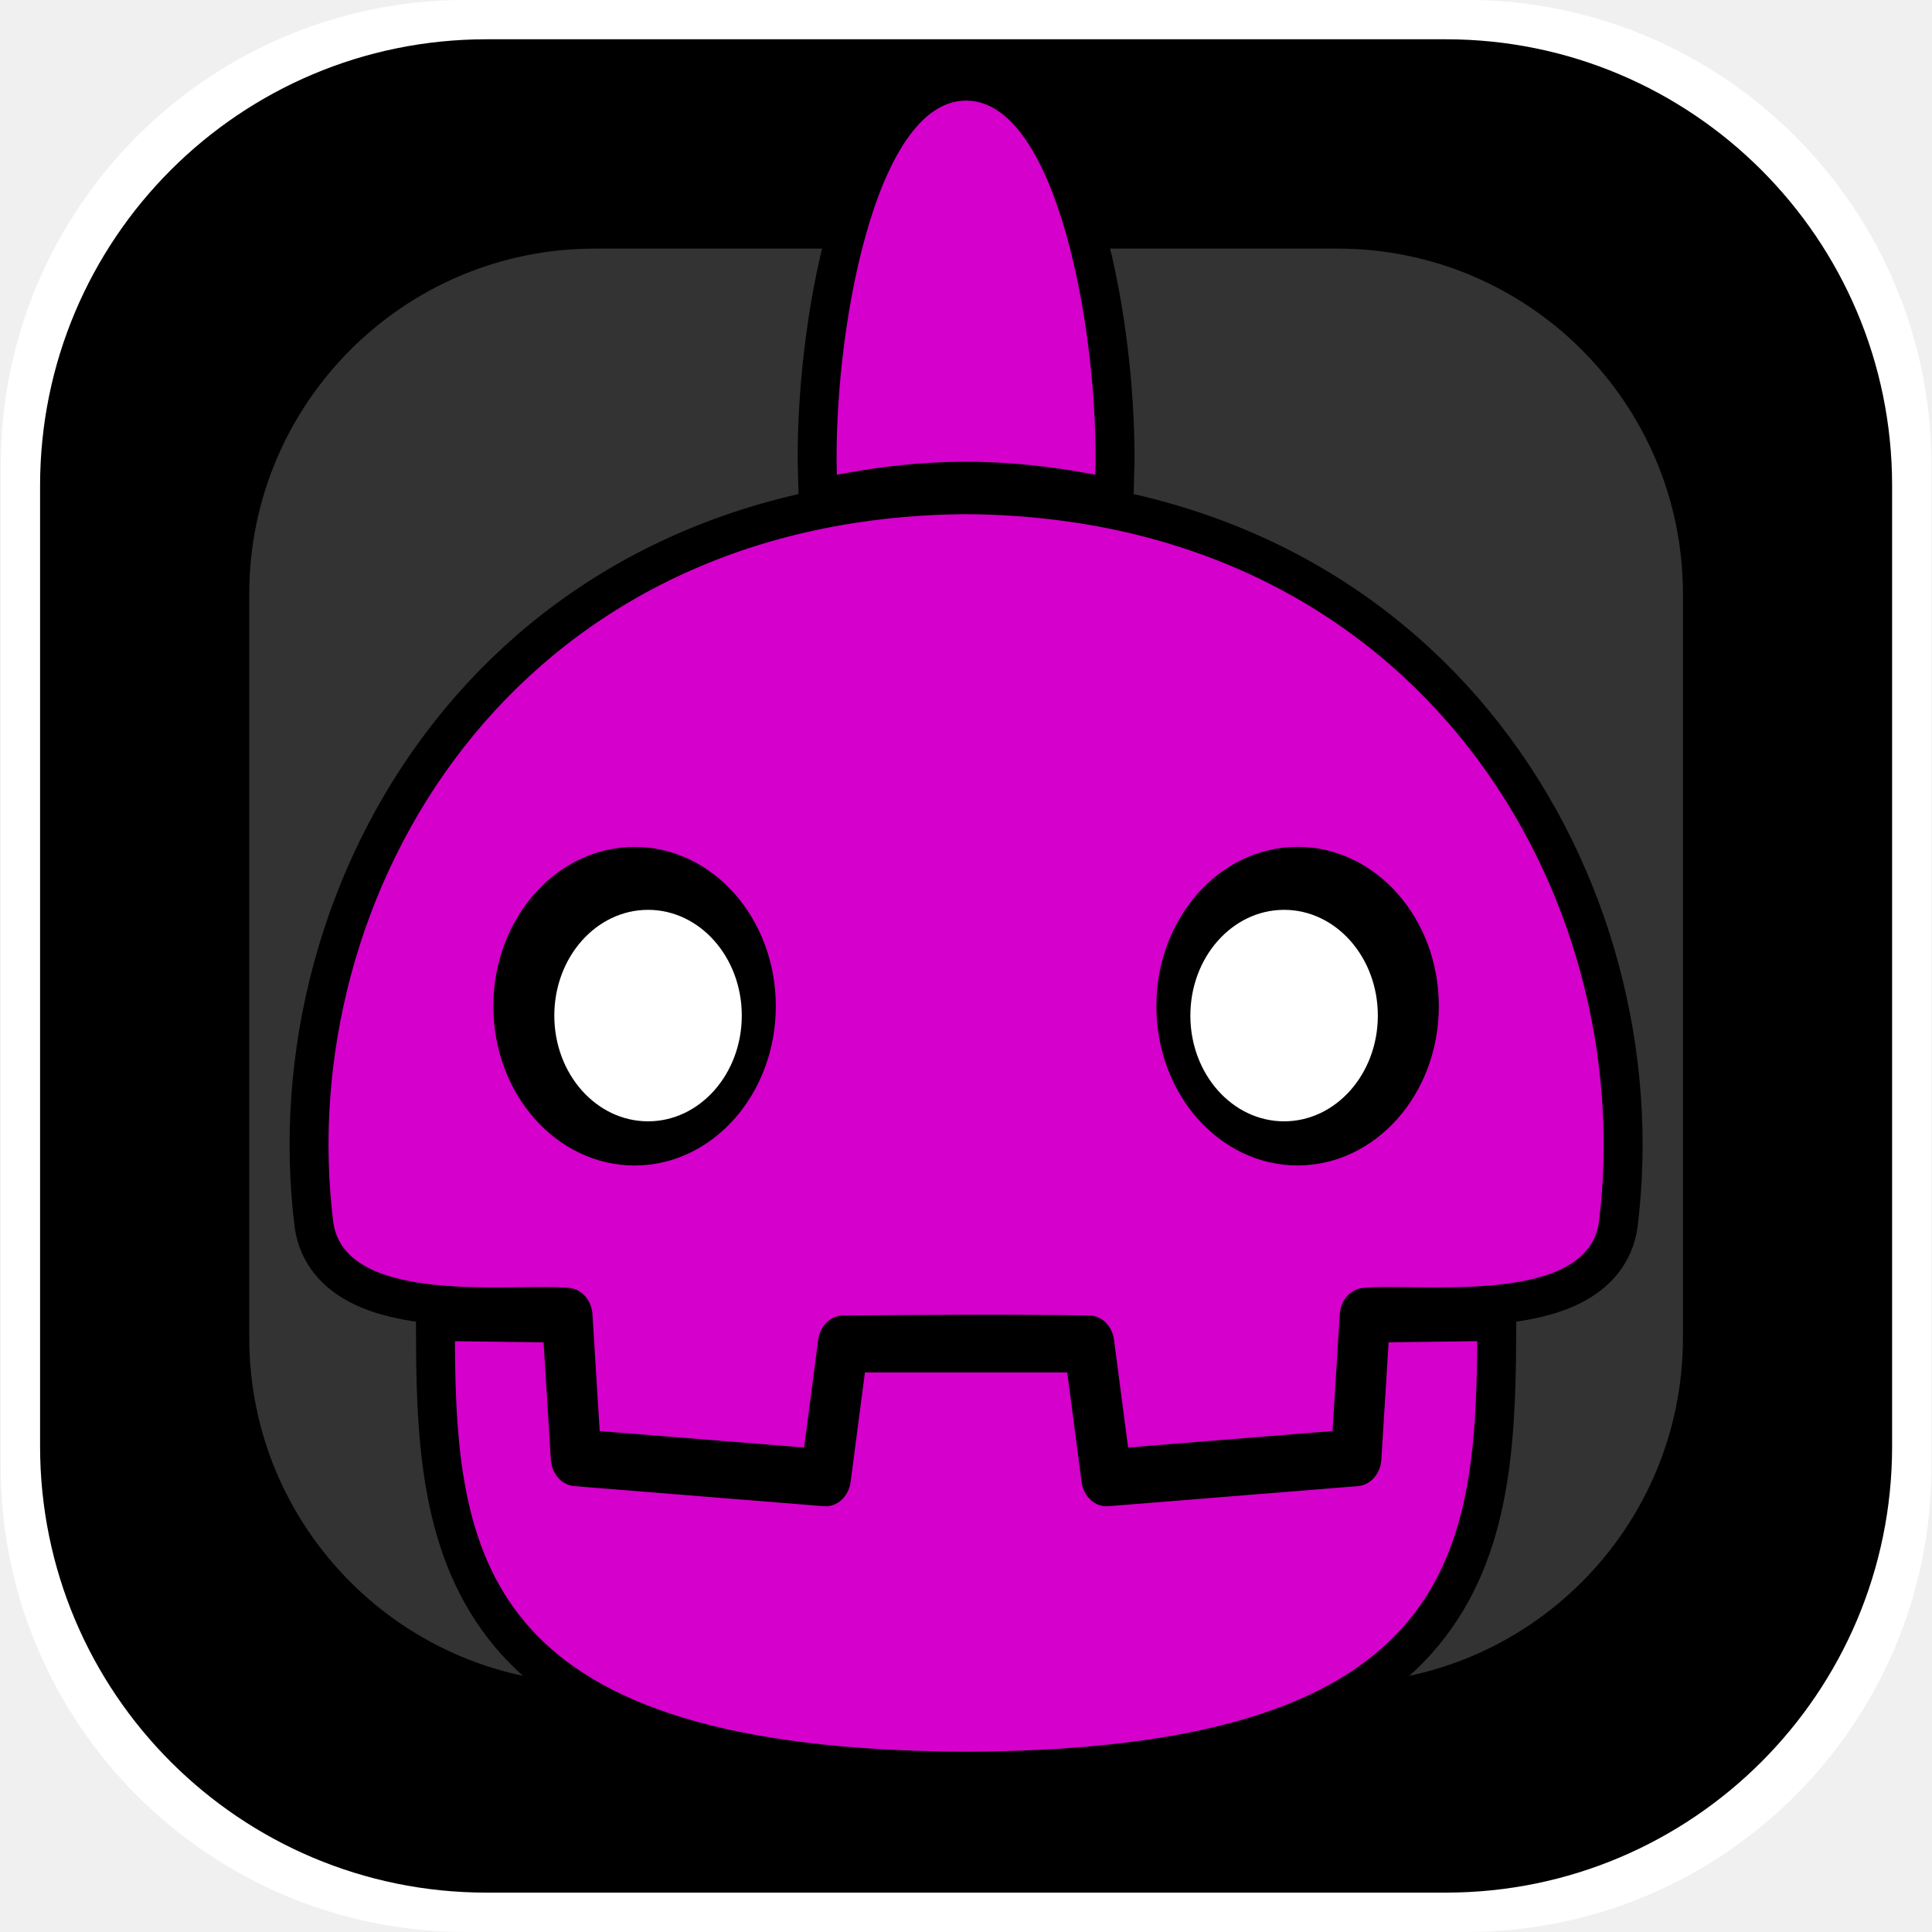
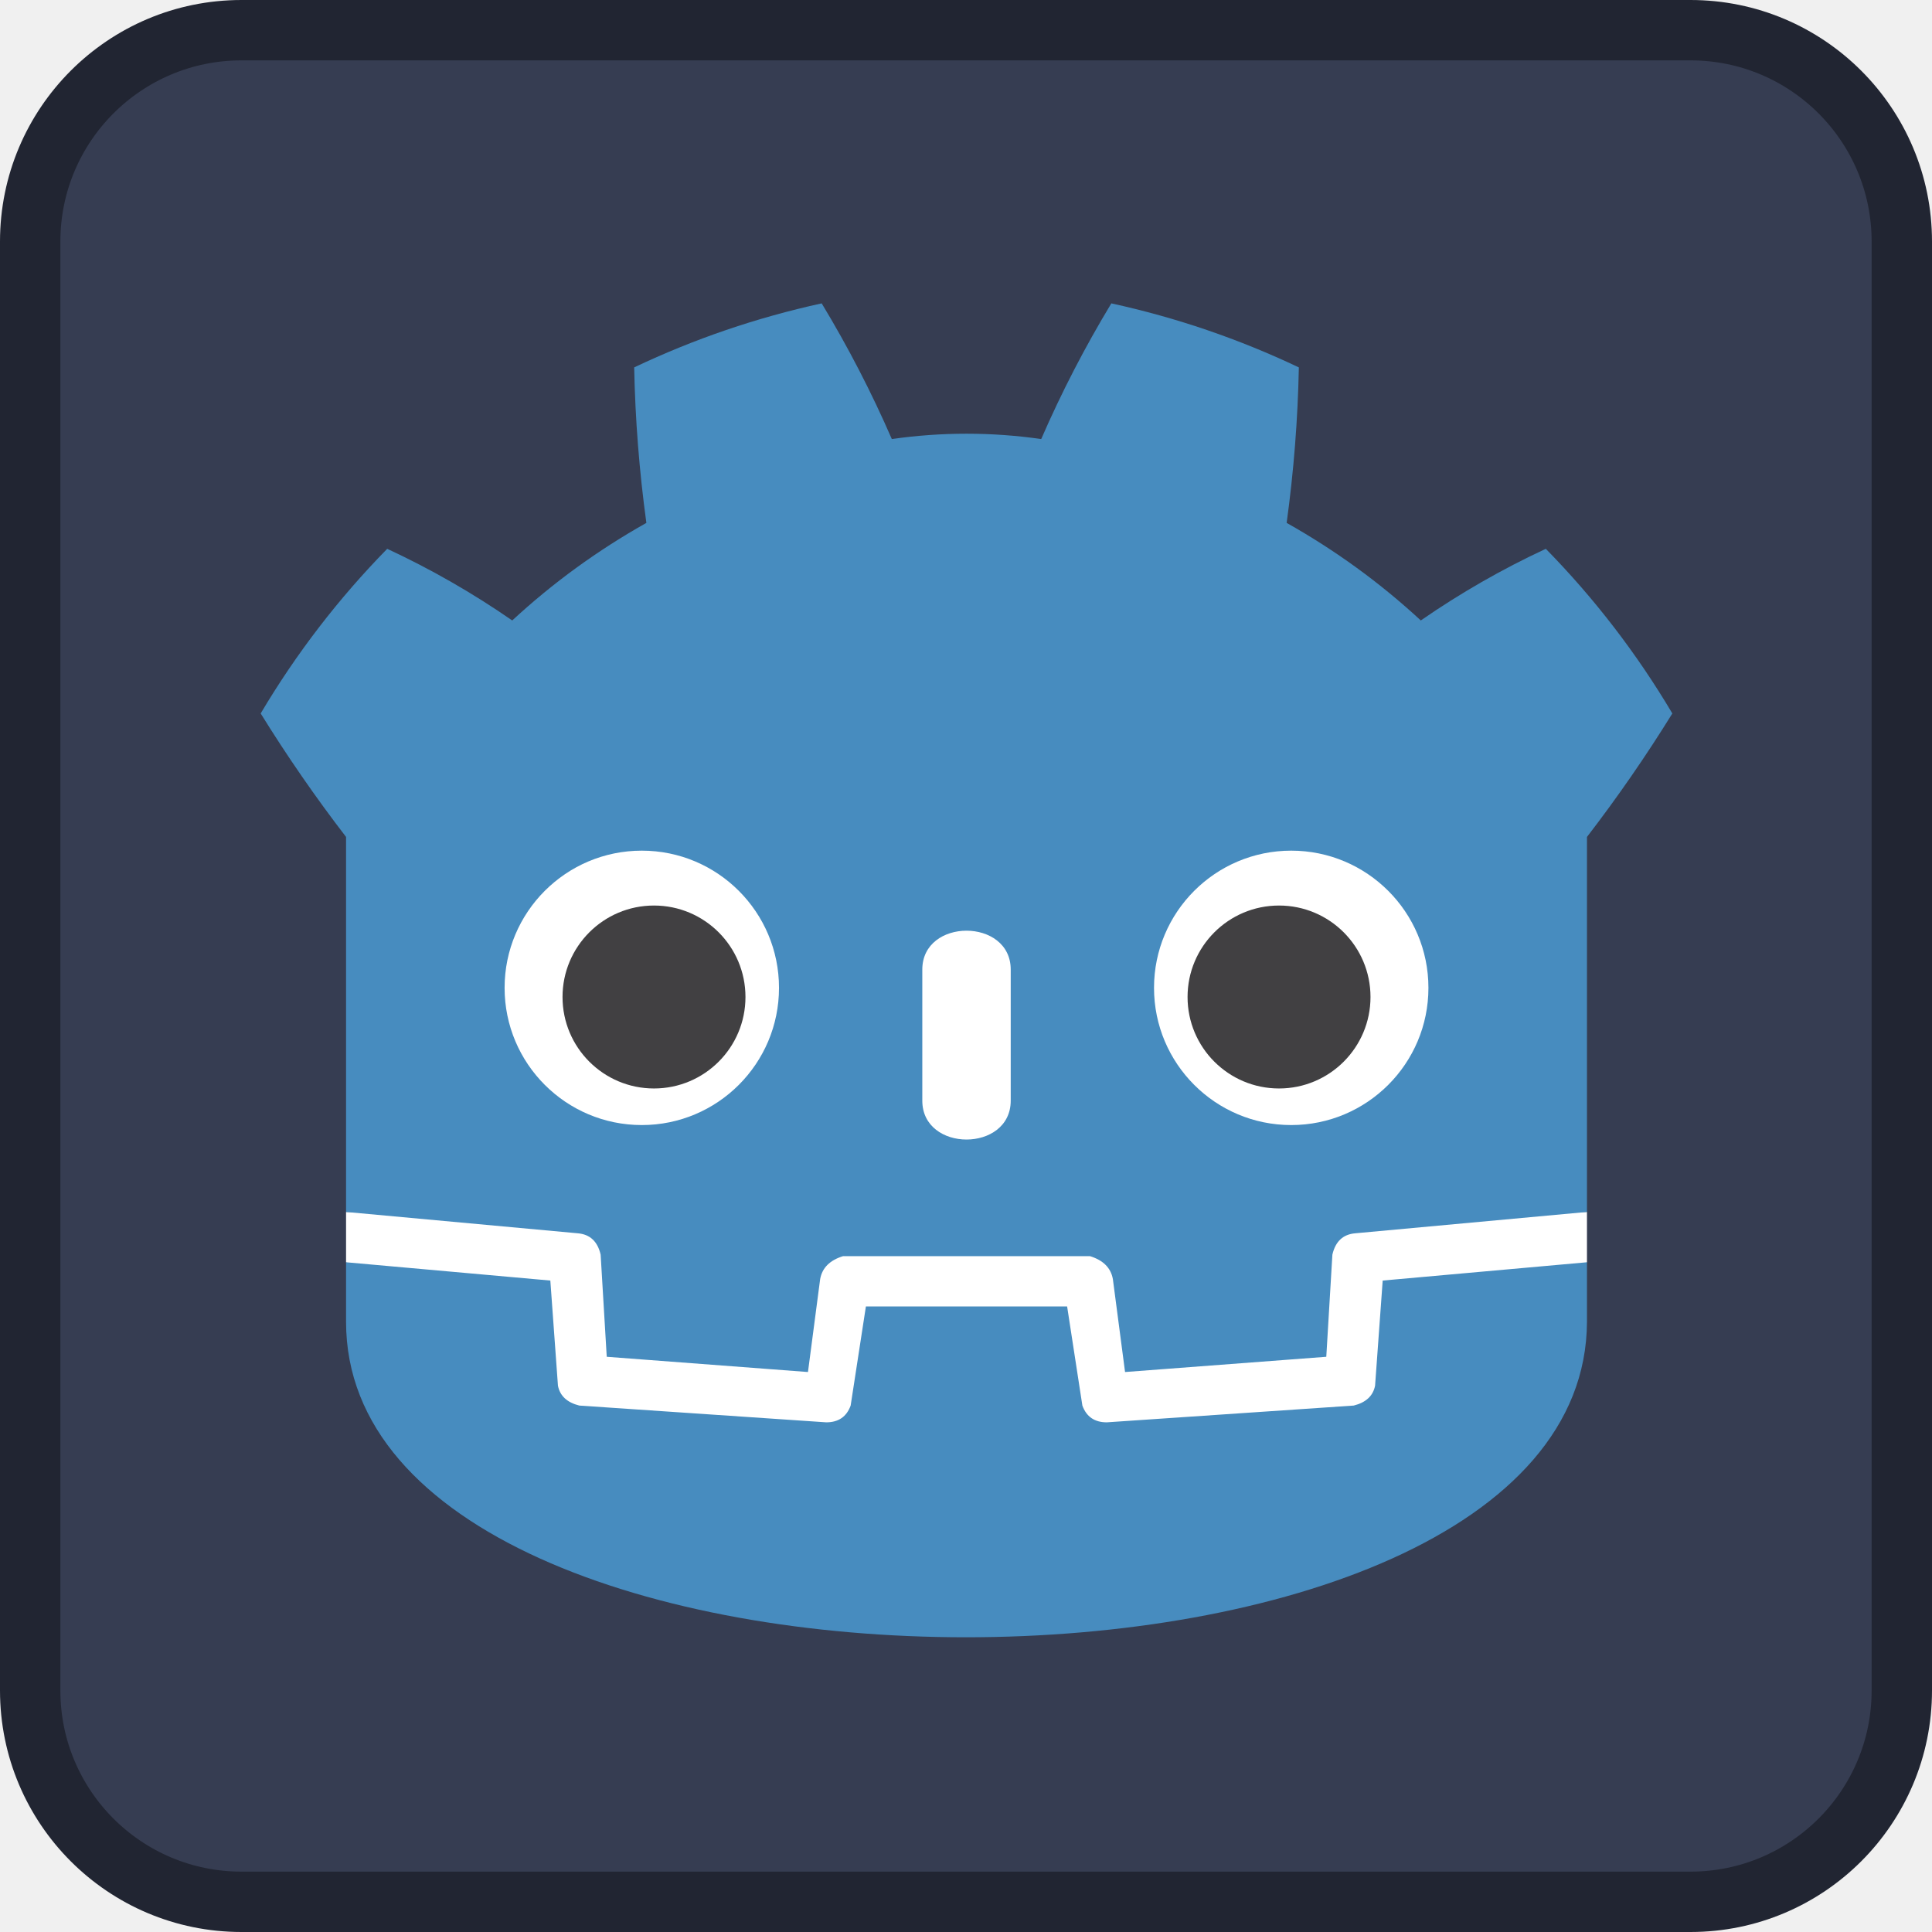
- <svg xmlns="http://www.w3.org/2000/svg" width="128" height="128" viewBox=".612 -.002 22 23.252">
-   <g transform="translate(-29.91 -14.33) scale(.02112)">
-     <rect x="1415.947" y="678.355" width="1100.224" height="1101.001" ry="265.221" fill="#fff" />
-     <rect x="1438.37" y="700.793" width="1055.378" height="1056.123" ry="254.341" />
-     <rect x="1557.565" y="820.076" width="816.989" height="817.559" ry="196.888" fill="#333" />
-     <path d="M1966.059 735.739c-52.307-.012-75.866 134.204-73.647 213.197 49.157-9.433 93.638-10.296 147.295 0 2.224-78.818-21.301-213.209-73.647-213.197zm-236.622 774.474c.498 8.059 6.184 14.472 13.327 15.051l142.239 11.456c7.497.62 14.145-5.423 15.241-13.823l8.168-62.41h115.293l8.168 62.41c1.096 8.4 7.744 14.444 15.241 13.823l142.239-11.456c7.142-.579 12.829-6.992 13.327-15.051l4.154-66.886 50.511-.663c-.844 124.332-15.379 232.83-291.287 233.957-273.292-1.116-290.809-107.292-291.287-233.947l50.53.672zm144.314-6.941-116.491-9.367c-1.379-22.172-2.749-44.344-4.12-66.516-.487-7.909-5.966-14.26-12.961-15.022-29.77-3.24-127.802 11.149-134.728-37.452-23.044-184.804 100.494-401.602 360.609-403.512 260.12 1.909 383.653 218.712 360.609 403.512-6.926 48.601-104.958 34.212-134.728 37.452-6.995.762-12.474 7.113-12.961 15.022l-4.099 66.496-116.503 9.373-8.033-61.374c-1.04-7.959-7.083-13.853-14.218-13.853-46.713-.753-93.421-.342-140.135 0-7.135.053-13.178 5.894-14.218 13.853z" fill="#d500cb" stroke="#000" stroke-width="44.357" paint-order="markers stroke fill" />
-     <ellipse transform="translate(69.394-4790.607) scale(28.277)" cx="73.755" cy="213.685" rx="2.846" ry="3.21" />
-     <ellipse transform="translate(69.394-4790.607) scale(28.277)" cx="73.483" cy="213.875" rx="1.889" ry="2.131" fill="#fff" />
-     <ellipse transform="translate(69.394-4790.607) scale(28.277)" cx="60.394" cy="213.686" rx="2.846" ry="3.21" />
-     <ellipse transform="translate(69.394-4790.607) scale(28.277)" cx="60.665" cy="213.875" rx="1.889" ry="2.131" fill="#fff" />
+ <svg xmlns="http://www.w3.org/2000/svg" width="128" height="128">
+   <rect width="124" height="124" x="2" y="2" fill="#363d52" stroke="#212532" stroke-width="4" rx="14" />
+   <g fill="#fff" transform="translate(12.322 12.322)scale(.101)">
+     <path d="M105 673v33q407 354 814 0v-33z" />
+     <path fill="#478cbf" d="m105 673 152 14q12 1 15 14l4 67 132 10 8-61q2-11 15-15h162q13 4 15 15l8 61 132-10 4-67q3-13 15-14l152-14V427q30-39 56-81-35-59-83-108-43 20-82 47-40-37-88-64 7-51 8-102-59-28-123-42-26 43-46 89-49-7-98 0-20-46-46-89-64 14-123 42 1 51 8 102-48 27-88 64-39-27-82-47-48 49-83 108 26 42 56 81zm0 33v39c0 276 813 276 814 0v-39l-134 12-5 69q-2 10-14 13l-162 11q-12 0-16-11l-10-65H446l-10 65q-4 11-16 11l-162-11q-12-3-14-13l-5-69z" />
+     <path d="M483 600c0 34 58 34 58 0v-86c0-34-58-34-58 0z" />
+     <circle cx="725" cy="526" r="90" />
+     <circle cx="299" cy="526" r="90" />
+   </g>
+   <g fill="#414042" transform="translate(12.322 12.322)scale(.101)">
+     <circle cx="307" cy="532" r="60" />
+     <circle cx="717" cy="532" r="60" />
  </g>
</svg>
